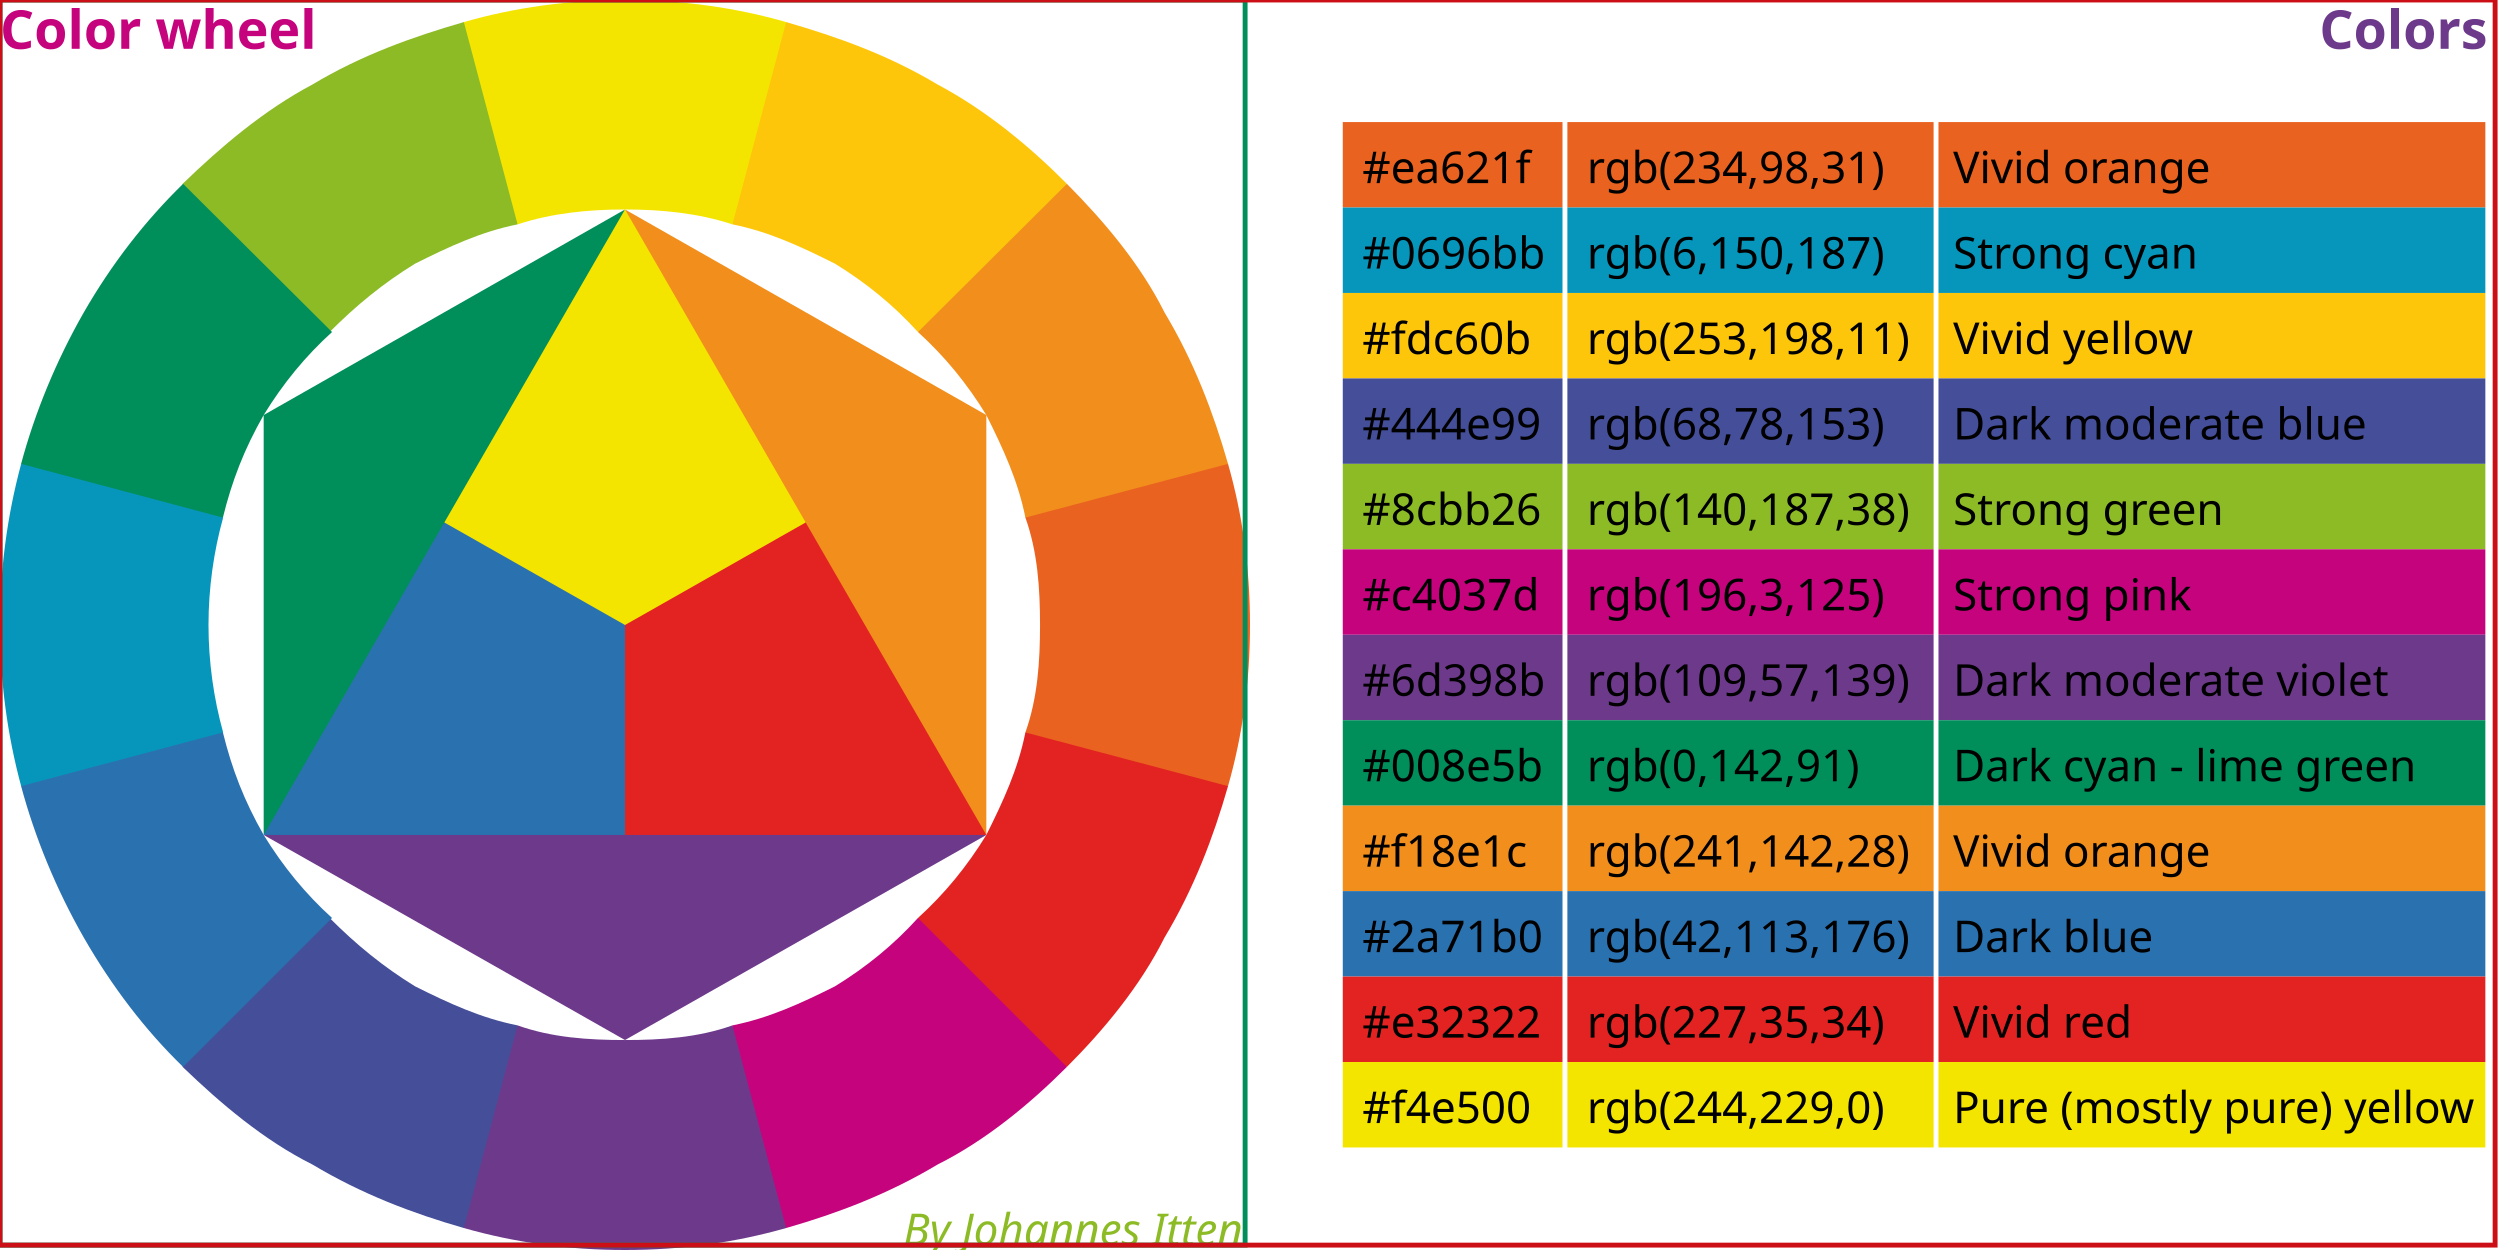
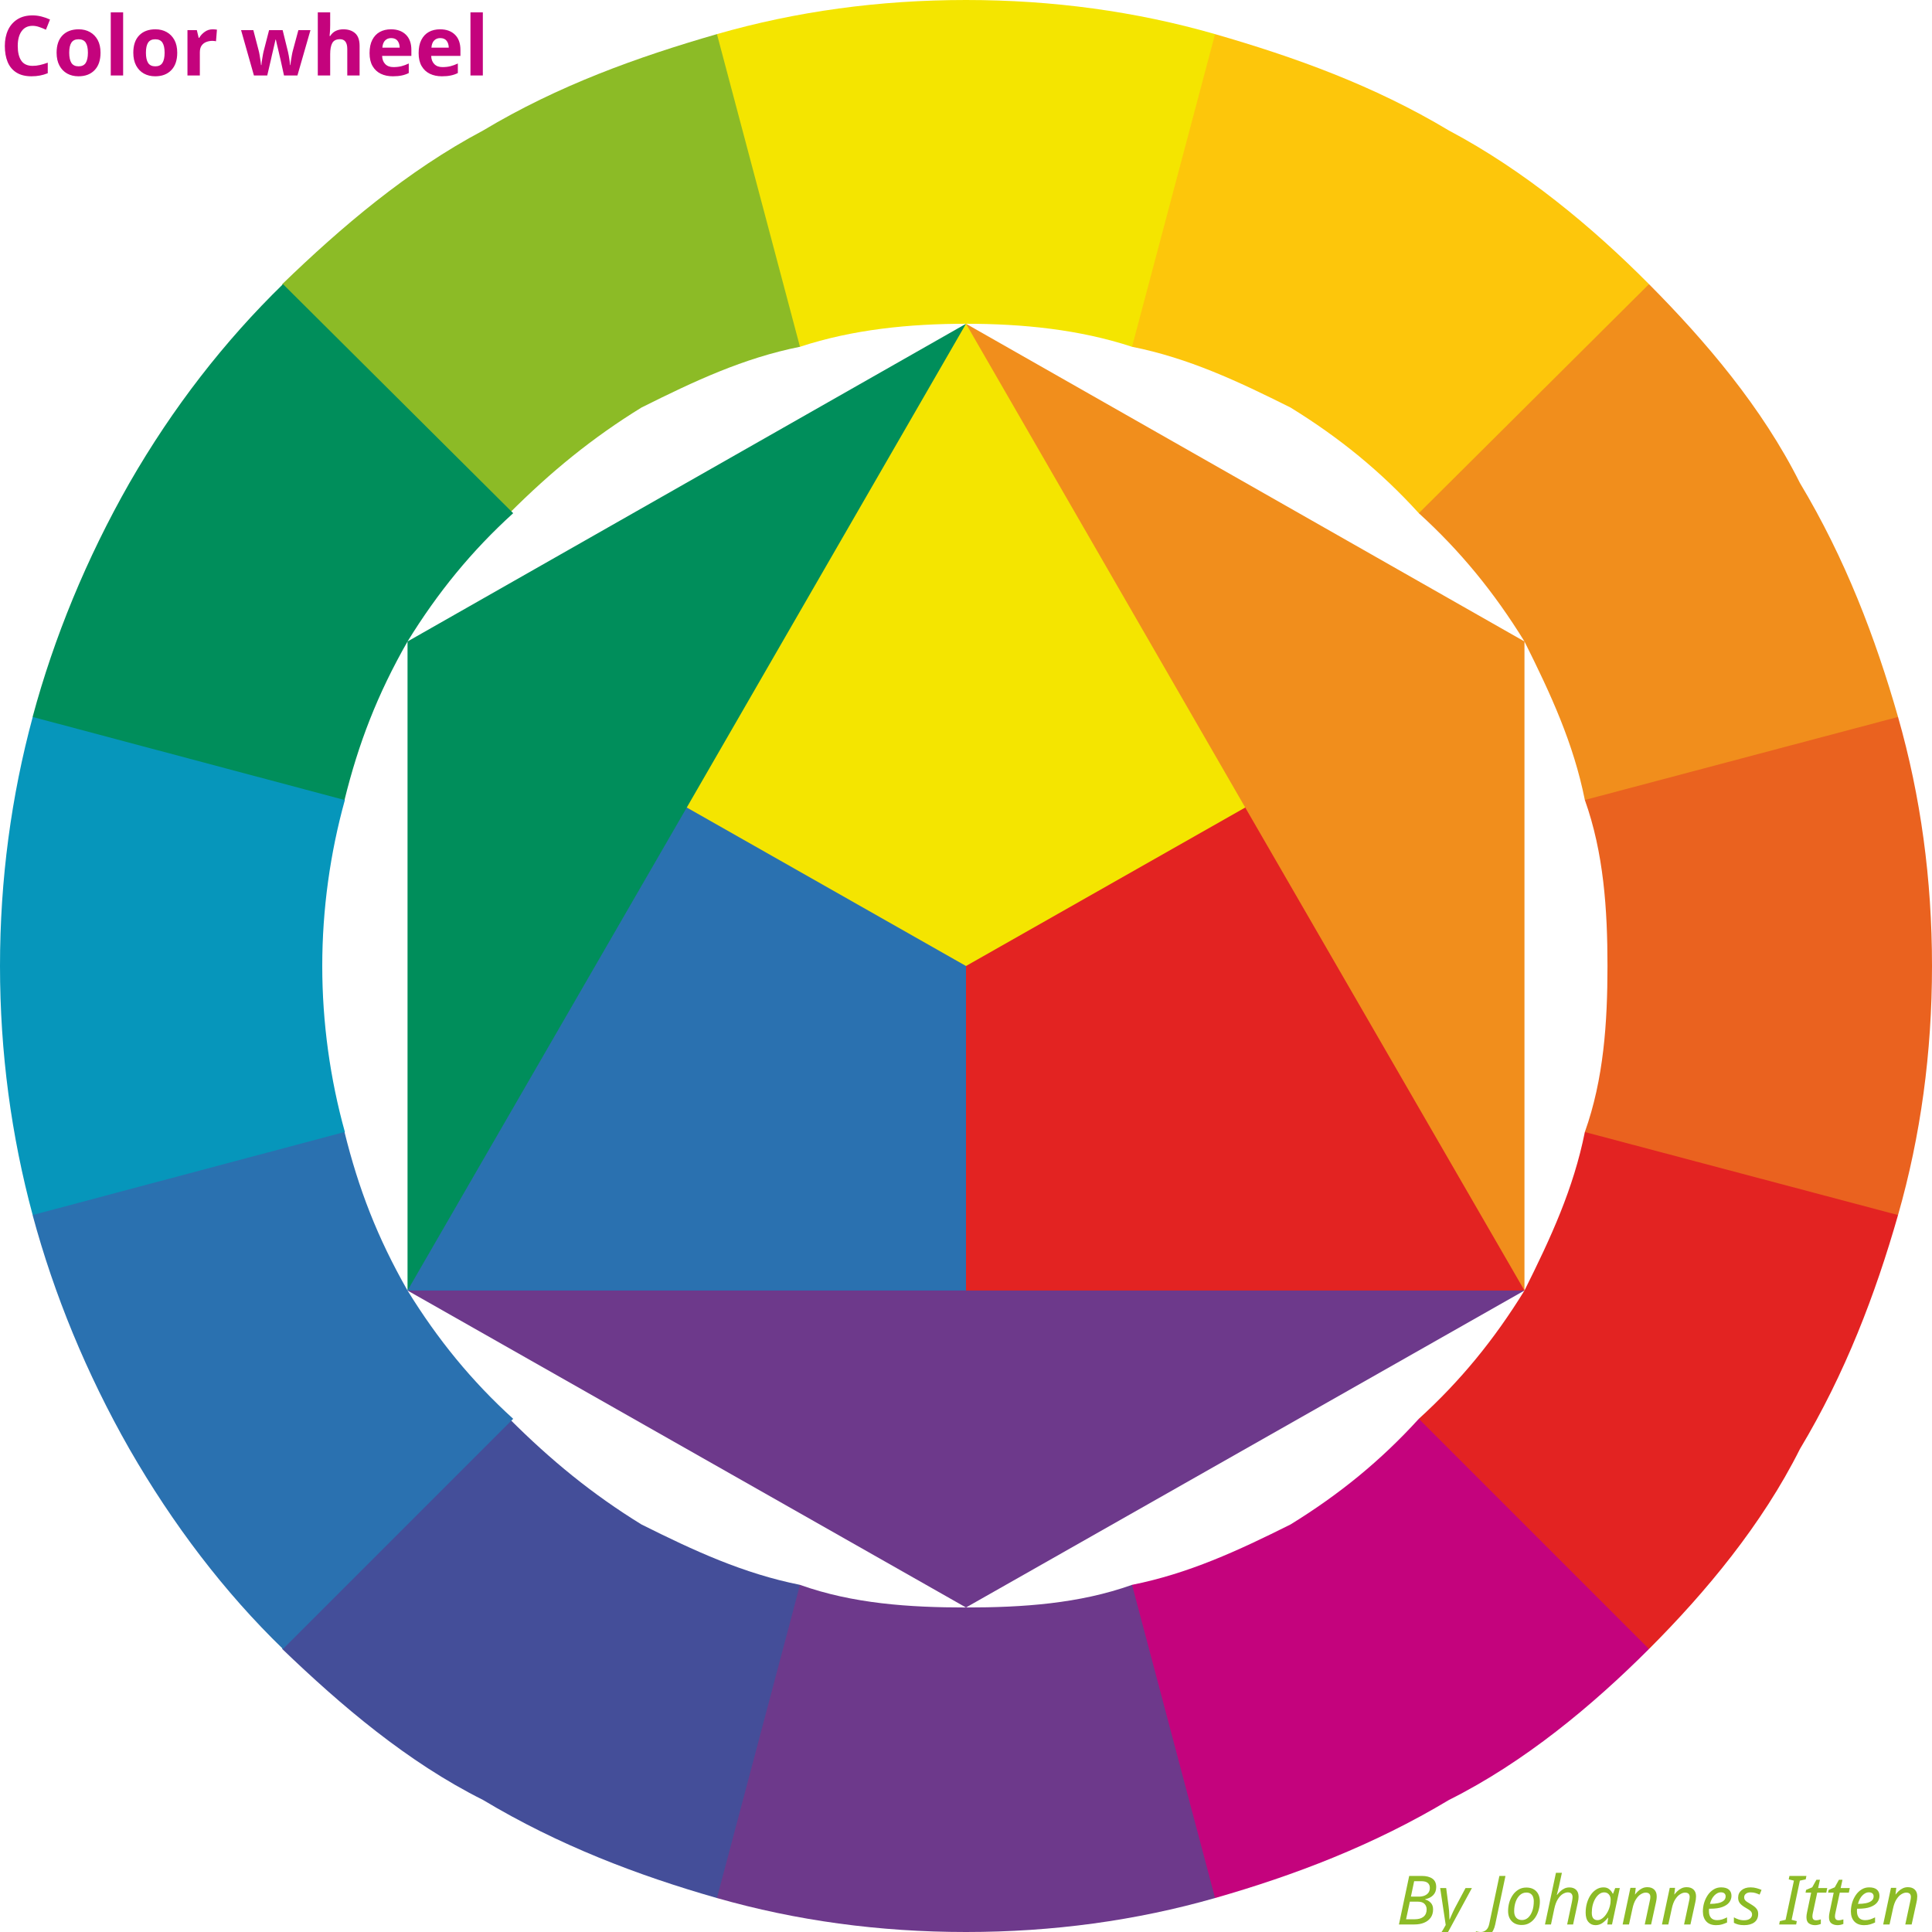
- <svg xmlns="http://www.w3.org/2000/svg" id="itten-color-wheel" viewBox="0 0 1024 512 ">
-   <g id="itten-color-wheel">
-     <path fill="#ea621f" d="M512 256c0-23-3-45-9-66l-53-15-30 37c5 14 6 29 6 44s-1 30-6 44l29 43 54-21c6-21 9-43 9-66z" />
-     <path fill="#0696bb" d="M0 256c0 23 3 45 8.66 66l50.64 17 32.1-39c-3.9-14-6-29-6-44s2.1-30 6-44L59 178 8.67 190C3 211 0 233 0 256z" />
-     <path fill="#fdc60b" d="M384 34.6c-20-12-41-19.5-62-25.56L285 40.7l15 51.2c15 3 28 9.1 42 16.1 13 8 24 17 34 28l49-13 12-47.7c-15-15.1-33-30.1-53-40.7z" />
-     <path fill="#444e99" d="M128 477c20 12 41 20 62 26l45-33-23-50c-15-3-28-9-42-16-13-8-24-17-35-28l-49.8 11-10.4 50c15.6 15 33.2 30 53.2 40z" />
-     <path fill="#8cbb26" d="M128 34.6c-20 10.6-37.6 25.6-53.2 40.7l9.8 50.7 50.4 10c11-11 22-20 35-28 14-7 27-13.1 42-16.1l20-48.2-42-34.66c-21 6.06-42 13.56-62 25.56z" />
-     <path fill="#c4037d" d="M384 477c20-10 38-25 53-40l-9-55-52-6c-10 11-21 20-34 28-14 7-27 13-42 16l-14 50 36 33c21-6 42-14 62-26z" />
-     <path fill="#6d398b" d="M108 342l146-54 150 54-148 84zm148 170c23 0 45-3 66-9l-22-83c-14 5-29 6-44 6s-30-1-44-6l-22 83c21 6 43 9 66 9z" />
-     <path fill="#008e5b" d="M256 85.8L221 236 108 342V170zM34.3 128c-11.4 20-20 41-25.66 62l82.66 22c3.7-15 8.7-28 16.7-42 8-13 17-24 28-34L75 75.3C59.5 90.4 45.8 108 34.3 128z" />
-     <path fill="#f18e1c" d="M404 342L288 239 256 85.8 404 170zm73-214c-10-20-25-37.6-40-52.7L376 136c11 10 20 21 28 34 7 14 13 27 16 42l83-22c-6-21-14-42-26-62z" />
-     <path fill="#2a71b0" d="M300 230l-44 112H108l74-128zM34.3 384c11.5 20 25.2 38 40.7 53l61-61c-11-10-20-21-28-34-8-14-13-27-16.7-42L8.64 322c5.66 21 14.26 42 25.66 62z" />
-     <path fill="#e32322" d="M256 256l18-54 56 12 74 128H256zm221 128c12-20 20-41 26-62l-83-22c-3 15-9 28-16 42-8 13-17 24-28 34l61 61c15-15 30-33 40-53z" />
-     <path fill="#f4e500" d="M256 256l-74-42 74-128.2L330 214zm0-256c-23 0-45 3.01-66 9.04l22 82.86c14-4.6 29-6.1 44-6.1s30 1.5 44 6.1l22-82.86C301 3.01 279 0 256 0z" />
-     <text x="0" y="20" font-family="'Noto Sans'" font-weight="bold" font-size="22" fill="#c4037d">
-       Color wheel
-       <a href="https://ru.wikipedia.org/wiki/%D0%98%D1%82%D1%82%D0%B5%D0%BD,_%D0%98%D0%BE%D0%B3%D0%B0%D0%BD%D0%BD%D0%B5%D1%81" target="_blank">
-         <tspan x="370" y="510" font-weight="normal" font-size="18" font-style="italic" fill="#8cbb26">
-         By Johannes Itten</tspan>
-       </a>
-     </text>
-   </g>
-   <rect fill="#ea621f" x="550" y="50" width="90" height="35" />
-   <rect fill="#0696bb" x="550" y="85" width="90" height="35" />
-   <rect fill="#fdc60b" x="550" y="120" width="90" height="35" />
-   <rect fill="#444e99" x="550" y="155" width="90" height="35" />
-   <rect fill="#8cbb26" x="550" y="190" width="90" height="35" />
-   <rect fill="#c4037d" x="550" y="225" width="90" height="35" />
-   <rect fill="#6d398b" x="550" y="260" width="90" height="35" />
-   <rect fill="#008e5b" x="550" y="295" width="90" height="35" />
-   <rect fill="#f18e1c" x="550" y="330" width="90" height="35" />
-   <rect fill="#2a71b0" x="550" y="365" width="90" height="35" />
-   <rect fill="#e32322" x="550" y="400" width="90" height="35" />
-   <rect fill="#f4e500" x="550" y="435" width="90" height="35" />
-   <rect fill="rgb(234,98,31)" x="642" y="50" width="150" height="35" />
-   <rect fill="rgb(6,150,187)" x="642" y="85" width="150" height="35" />
-   <rect fill="rgb(253,198,11)" x="642" y="120" width="150" height="35" />
-   <rect fill="rgb(68,78,153)" x="642" y="155" width="150" height="35" />
-   <rect fill="rgb(140,187,38)" x="642" y="190" width="150" height="35" />
-   <rect fill="rgb(196,3,125)" x="642" y="225" width="150" height="35" />
-   <rect fill="rgb(109,57,139)" x="642" y="260" width="150" height="35" />
-   <rect fill="rgb(0,142,91)" x="642" y="295" width="150" height="35" />
-   <rect fill="rgb(241,142,28)" x="642" y="330" width="150" height="35" />
-   <rect fill="rgb(42,113,176)" x="642" y="365" width="150" height="35" />
-   <rect fill="rgb(227,35,34)" x="642" y="400" width="150" height="35" />
-   <rect fill="rgb(244,229,0)" x="642" y="435" width="150" height="35" />
-   <rect fill="#ea621f" x="794" y="50" width="224" height="35" />
-   <rect fill="#0696bb" x="794" y="85" width="224" height="35" />
-   <rect fill="#fdc60b" x="794" y="120" width="224" height="35" />
-   <rect fill="#444e99" x="794" y="155" width="224" height="35" />
-   <rect fill="#8cbb26" x="794" y="190" width="224" height="35" />
-   <rect fill="#c4037d" x="794" y="225" width="224" height="35" />
-   <rect fill="#6d398b" x="794" y="260" width="224" height="35" />
-   <rect fill="#008e5b" x="794" y="295" width="224" height="35" />
-   <rect fill="#f18e1c" x="794" y="330" width="224" height="35" />
-   <rect fill="#2a71b0" x="794" y="365" width="224" height="35" />
-   <rect fill="#e32322" x="794" y="400" width="224" height="35" />
-   <rect fill="#f4e500" x="794" y="435" width="224" height="35" />
-   <g font-family="'Noto Sans'" font-size="18" fill="black">
-     <text>
-       <tspan x="950" y="20" font-weight="bold" font-size="22" fill="#6d398b">
-         Colors</tspan>
-       <a href="https://www.colorhexa.com/ea621f" target="_blank">
-         <tspan x="558" y="75"> #ea621f </tspan>
-         <tspan x="650" y="75">rgb(234,98,31)</tspan>
-         <tspan x="800" y="75">Vivid orange</tspan>
-       </a>
-       <a href="https://www.colorhexa.com/0696bb" target="_blank">
-         <tspan x="558" y="110"> #0696bb </tspan>
-         <tspan x="650" y="110">rgb(6,150,187)</tspan>
-         <tspan x="800" y="110">Strong cyan</tspan>
-       </a>
-       <a href="https://www.colorhexa.com/fdc60b" target="_blank">
-         <tspan x="558" y="145"> #fdc60b </tspan>
-         <tspan x="650" y="145">rgb(253,198,11)</tspan>
-         <tspan x="800" y="145">Vivid yellow</tspan>
-       </a>
-       <a href="https://www.colorhexa.com/444e99" target="_blank">
-         <tspan x="558" y="180"> #444e99 </tspan>
-         <tspan x="650" y="180"> rgb(68,78,153)</tspan>
-         <tspan x="800" y="180"> Dark moderate blue</tspan>
-       </a>
-       <a href="https://www.colorhexa.com/8cbb26" target="_blank">
-         <tspan x="558" y="215"> #8cbb26 </tspan>
-         <tspan x="650" y="215"> rgb(140,187,38)</tspan>
-         <tspan x="800" y="215"> Strong green</tspan>
-       </a>
-       <a href="https://www.colorhexa.com/c4037d" target="_blank">
-         <tspan x="558" y="250"> #c4037d </tspan>
-         <tspan x="650" y="250"> rgb(196,3,125)</tspan>
-         <tspan x="800" y="250"> Strong pink</tspan>
-       </a>
-       <a href="https://www.colorhexa.com/6d398b" target="_blank">
-         <tspan x="558" y="285"> #6d398b </tspan>
-         <tspan x="650" y="285"> rgb(109,57,139)</tspan>
-         <tspan x="800" y="285"> Dark moderate violet</tspan>
-       </a>
-       <a href="https://www.colorhexa.com/008e5b" target="_blank">
-         <tspan x="558" y="320"> #008e5b </tspan>
-         <tspan x="650" y="320"> rgb(0,142,91)</tspan>
-         <tspan x="800" y="320"> Dark cyan - lime green</tspan>
-       </a>
-       <a href="https://www.colorhexa.com/f18e1c" target="_blank">
-         <tspan x="558" y="355"> #f18e1c </tspan>
-         <tspan x="650" y="355"> rgb(241,142,28)</tspan>
-         <tspan x="800" y="355"> Vivid orange </tspan>
-       </a>
-       <a href="https://www.colorhexa.com/2a71b0" target="_blank">
-         <tspan x="558" y="390"> #2a71b0 </tspan>
-         <tspan x="650" y="390"> rgb(42,113,176)</tspan>
-         <tspan x="800" y="390"> Dark blue </tspan>
-       </a>
-       <a href="https://www.colorhexa.com/e32322" target="_blank">
-         <tspan x="558" y="425"> #e32322 </tspan>
-         <tspan x="650" y="425"> rgb(227,35,34) </tspan>
-         <tspan x="800" y="425"> Vivid red </tspan>
-       </a>
-       <a href="https://www.colorhexa.com/f4e500" target="_blank">
-         <tspan x="558" y="460"> #f4e500 </tspan>
-         <tspan x="650" y="460"> rgb(244,229,0) </tspan>
-         <tspan x="800" y="460"> Pure (mostly pure) yellow </tspan>
-       </a>
-     </text>
-   </g>
-   <rect x="0" y="0" width="510" height="510" fill="none" stroke="#008e5b" stroke-width="2" />
-   <rect x="0" y="0" width="1022" height="510" fill="none" stroke="#CC0F16" stroke-width="2" />
+ <svg xmlns="http://www.w3.org/2000/svg" id="color-wheel-Itten" viewBox="0 0 512 512">
+   <path fill="#ea621f" d="M512 256c0-23-3-45-9-66l-53-15-30 37c5 14 6 29 6 44s-1 30-6 44l29 43 54-21c6-21 9-43 9-66z" />
+   <path fill="#0696bb" d="M0 256c0 23 3 45 8.66 66l50.64 17 32.1-39c-3.9-14-6-29-6-44s2.1-30 6-44L59 178 8.67 190C3 211 0 233 0 256z" />
+   <path fill="#fdc60b" d="M384 34.6c-20-12-41-19.5-62-25.56L285 40.7l15 51.2c15 3 28 9.1 42 16.1 13 8 24 17 34 28l49-13 12-47.7c-15-15.1-33-30.1-53-40.7z" />
+   <path fill="#444e99" d="M128 477c20 12 41 20 62 26l45-33-23-50c-15-3-28-9-42-16-13-8-24-17-35-28l-49.8 11-10.4 50c15.6 15 33.2 30 53.2 40z" />
+   <path fill="#8cbb26" d="M128 34.6c-20 10.6-37.6 25.6-53.2 40.7l9.8 50.7 50.4 10c11-11 22-20 35-28 14-7 27-13.1 42-16.1l20-48.2-42-34.66c-21 6.06-42 13.56-62 25.56z" />
+   <path fill="#c4037d" d="M384 477c20-10 38-25 53-40l-9-55-52-6c-10 11-21 20-34 28-14 7-27 13-42 16l-14 50 36 33c21-6 42-14 62-26z" />
+   <path fill="#6d398b" d="M108 342l146-54 150 54-148 84zm148 170c23 0 45-3 66-9l-22-83c-14 5-29 6-44 6s-30-1-44-6l-22 83c21 6 43 9 66 9z" />
+   <path fill="#008e5b" d="M256 85.8L221 236 108 342V170zM34.3 128c-11.4 20-20 41-25.66 62l82.66 22c3.7-15 8.7-28 16.7-42 8-13 17-24 28-34L75 75.3C59.5 90.4 45.8 108 34.3 128z" />
+   <path fill="#f18e1c" d="M404 342L288 239 256 85.8 404 170zm73-214c-10-20-25-37.6-40-52.7L376 136c11 10 20 21 28 34 7 14 13 27 16 42l83-22c-6-21-14-42-26-62z" />
+   <path fill="#2a71b0" d="M300 230l-44 112H108l74-128zM34.3 384c11.5 20 25.2 38 40.7 53l61-61c-11-10-20-21-28-34-8-14-13-27-16.7-42L8.64 322c5.66 21 14.26 42 25.66 62z" />
+   <path fill="#e32322" d="M256 256l18-54 56 12 74 128H256zm221 128c12-20 20-41 26-62l-83-22c-3 15-9 28-16 42-8 13-17 24-28 34l61 61c15-15 30-33 40-53z" />
+   <path fill="#f4e500" d="M256 256l-74-42 74-128.2L330 214zm0-256c-23 0-45 3.01-66 9.04l22 82.86c14-4.6 29-6.1 44-6.1s30 1.5 44 6.1l22-82.86C301 3.01 279 0 256 0z" />
+   <text x="0" y="20" font-family="'Noto Sans'" font-weight="bold" font-size="22" fill="#c4037d">
+     Color wheel
+     <a href="https://ru.wikipedia.org/wiki/%D0%98%D1%82%D1%82%D0%B5%D0%BD,_%D0%98%D0%BE%D0%B3%D0%B0%D0%BD%D0%BD%D0%B5%D1%81" target="_blank">
+       <tspan x="370" y="510" font-weight="normal" font-size="18" font-style="italic" fill="#8cbb26">
+       By Johannes Itten</tspan>
+     </a>
+   </text>
</svg>
